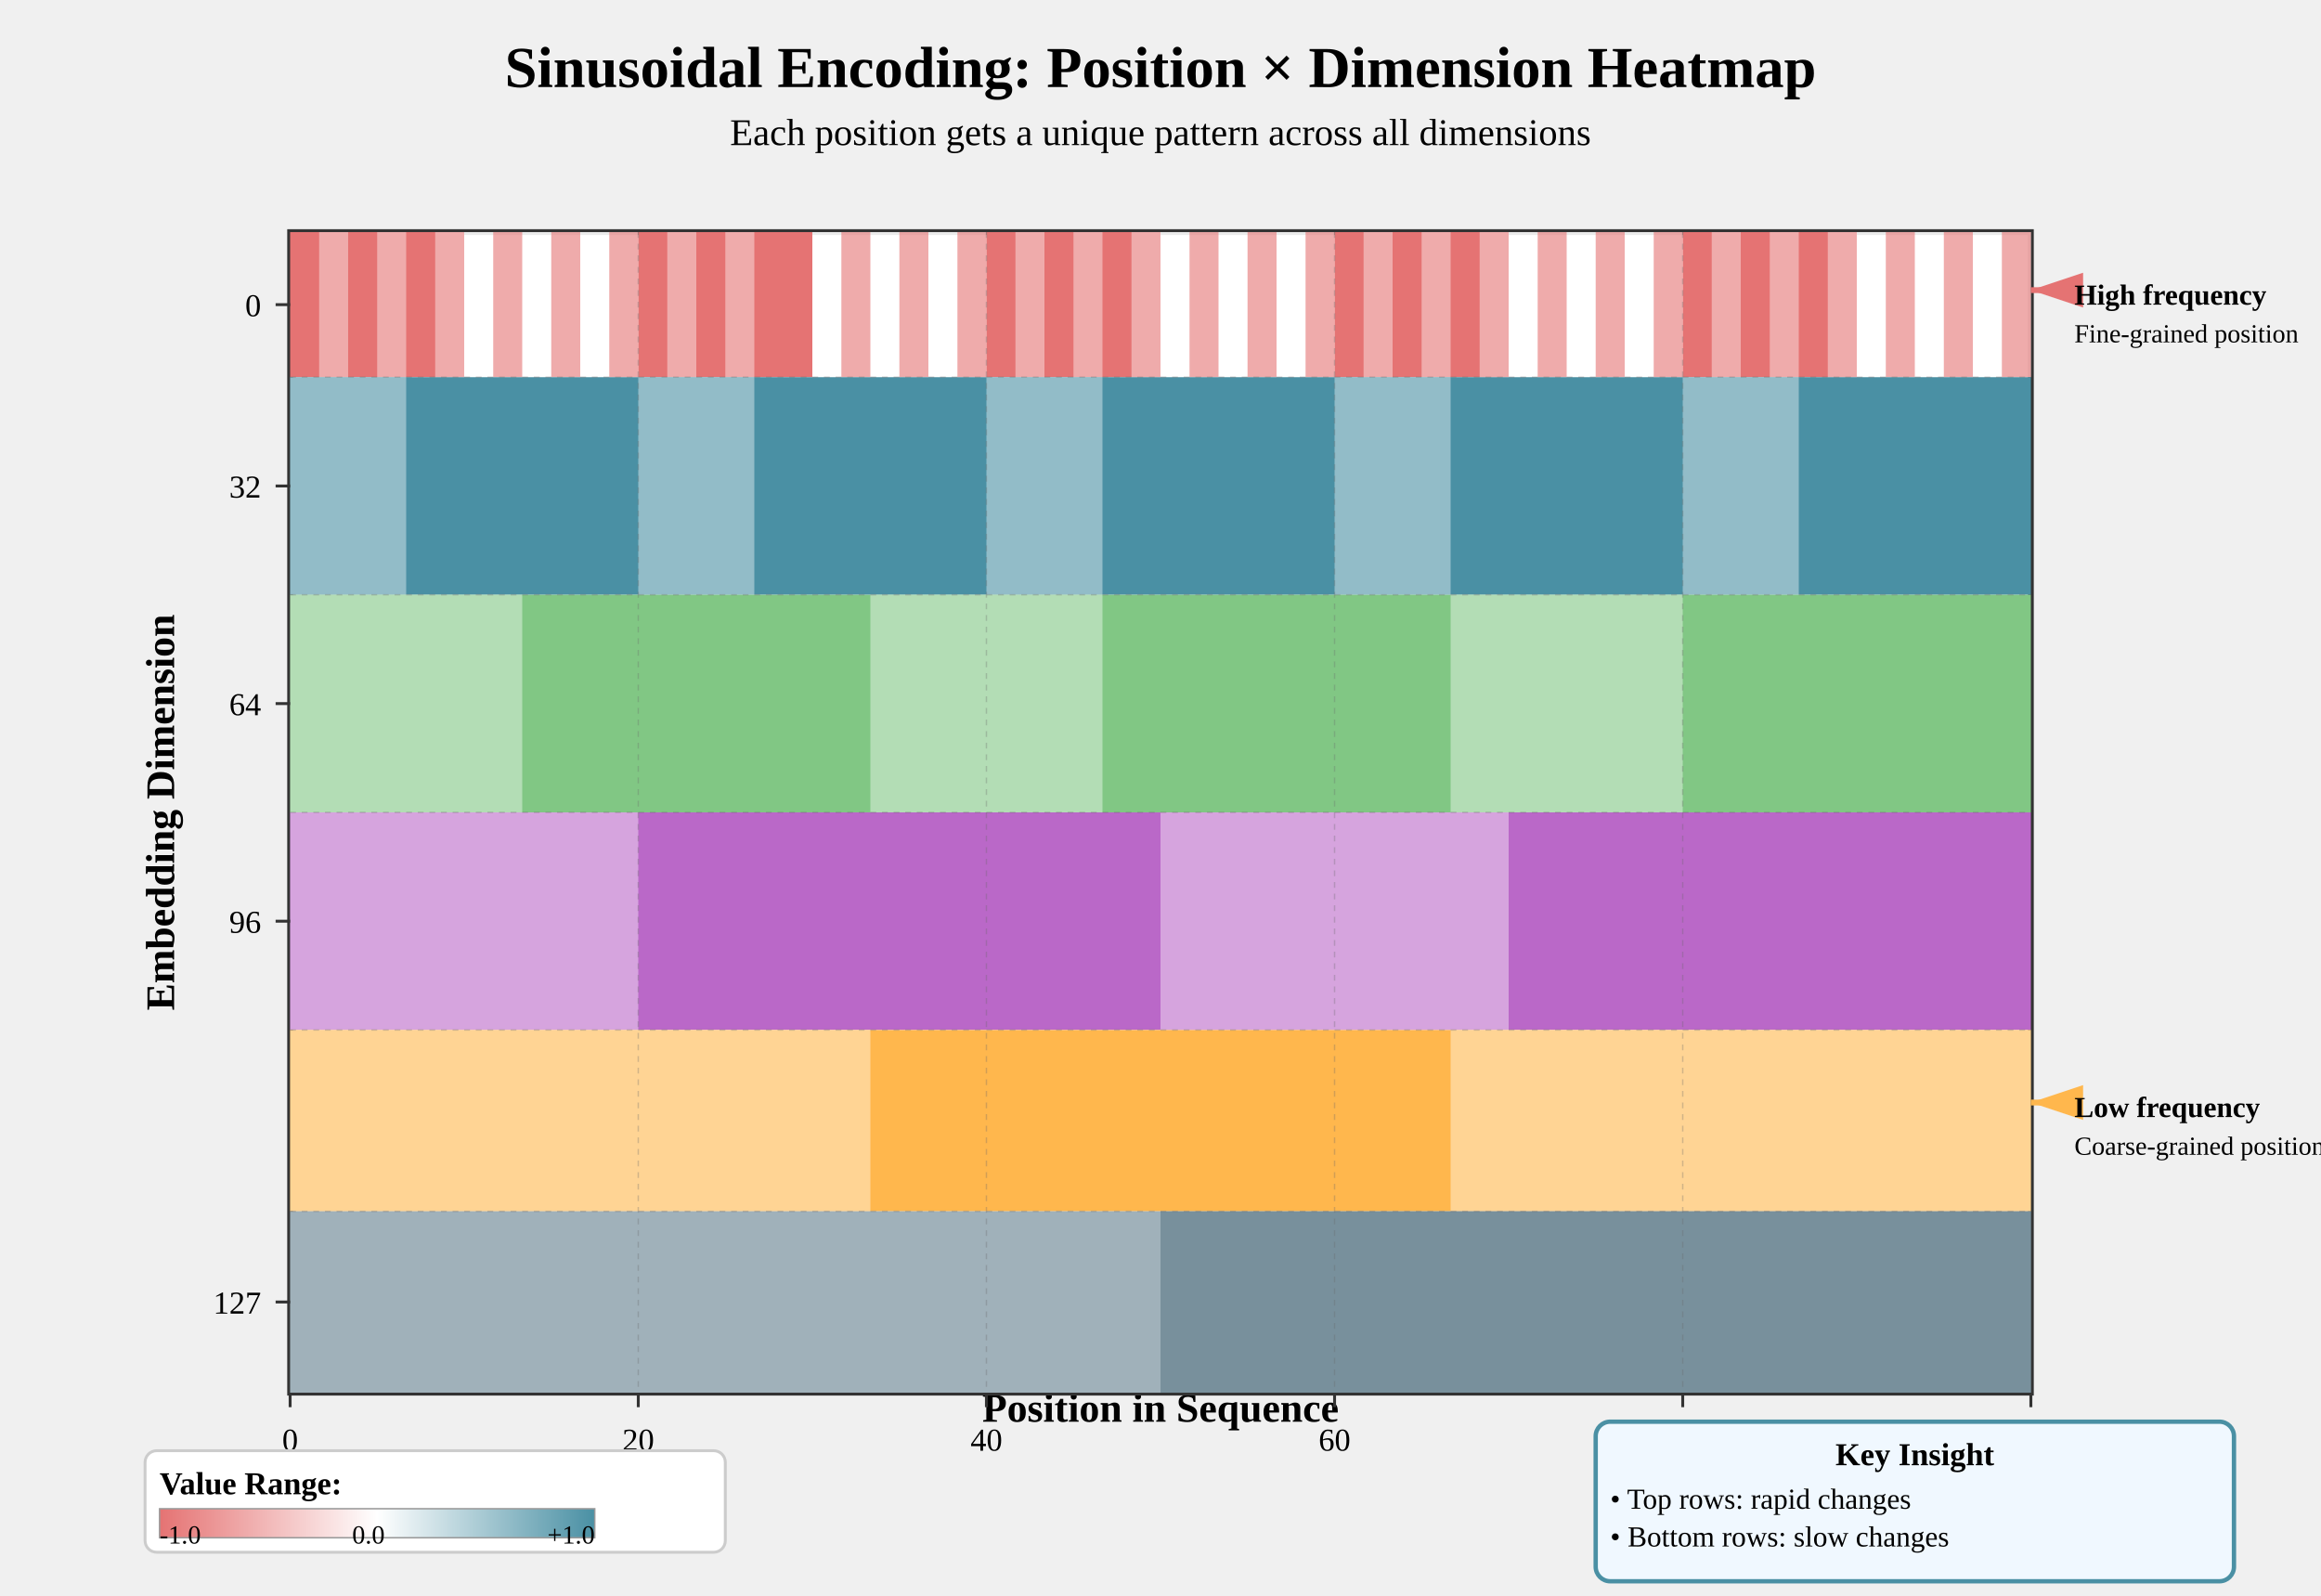
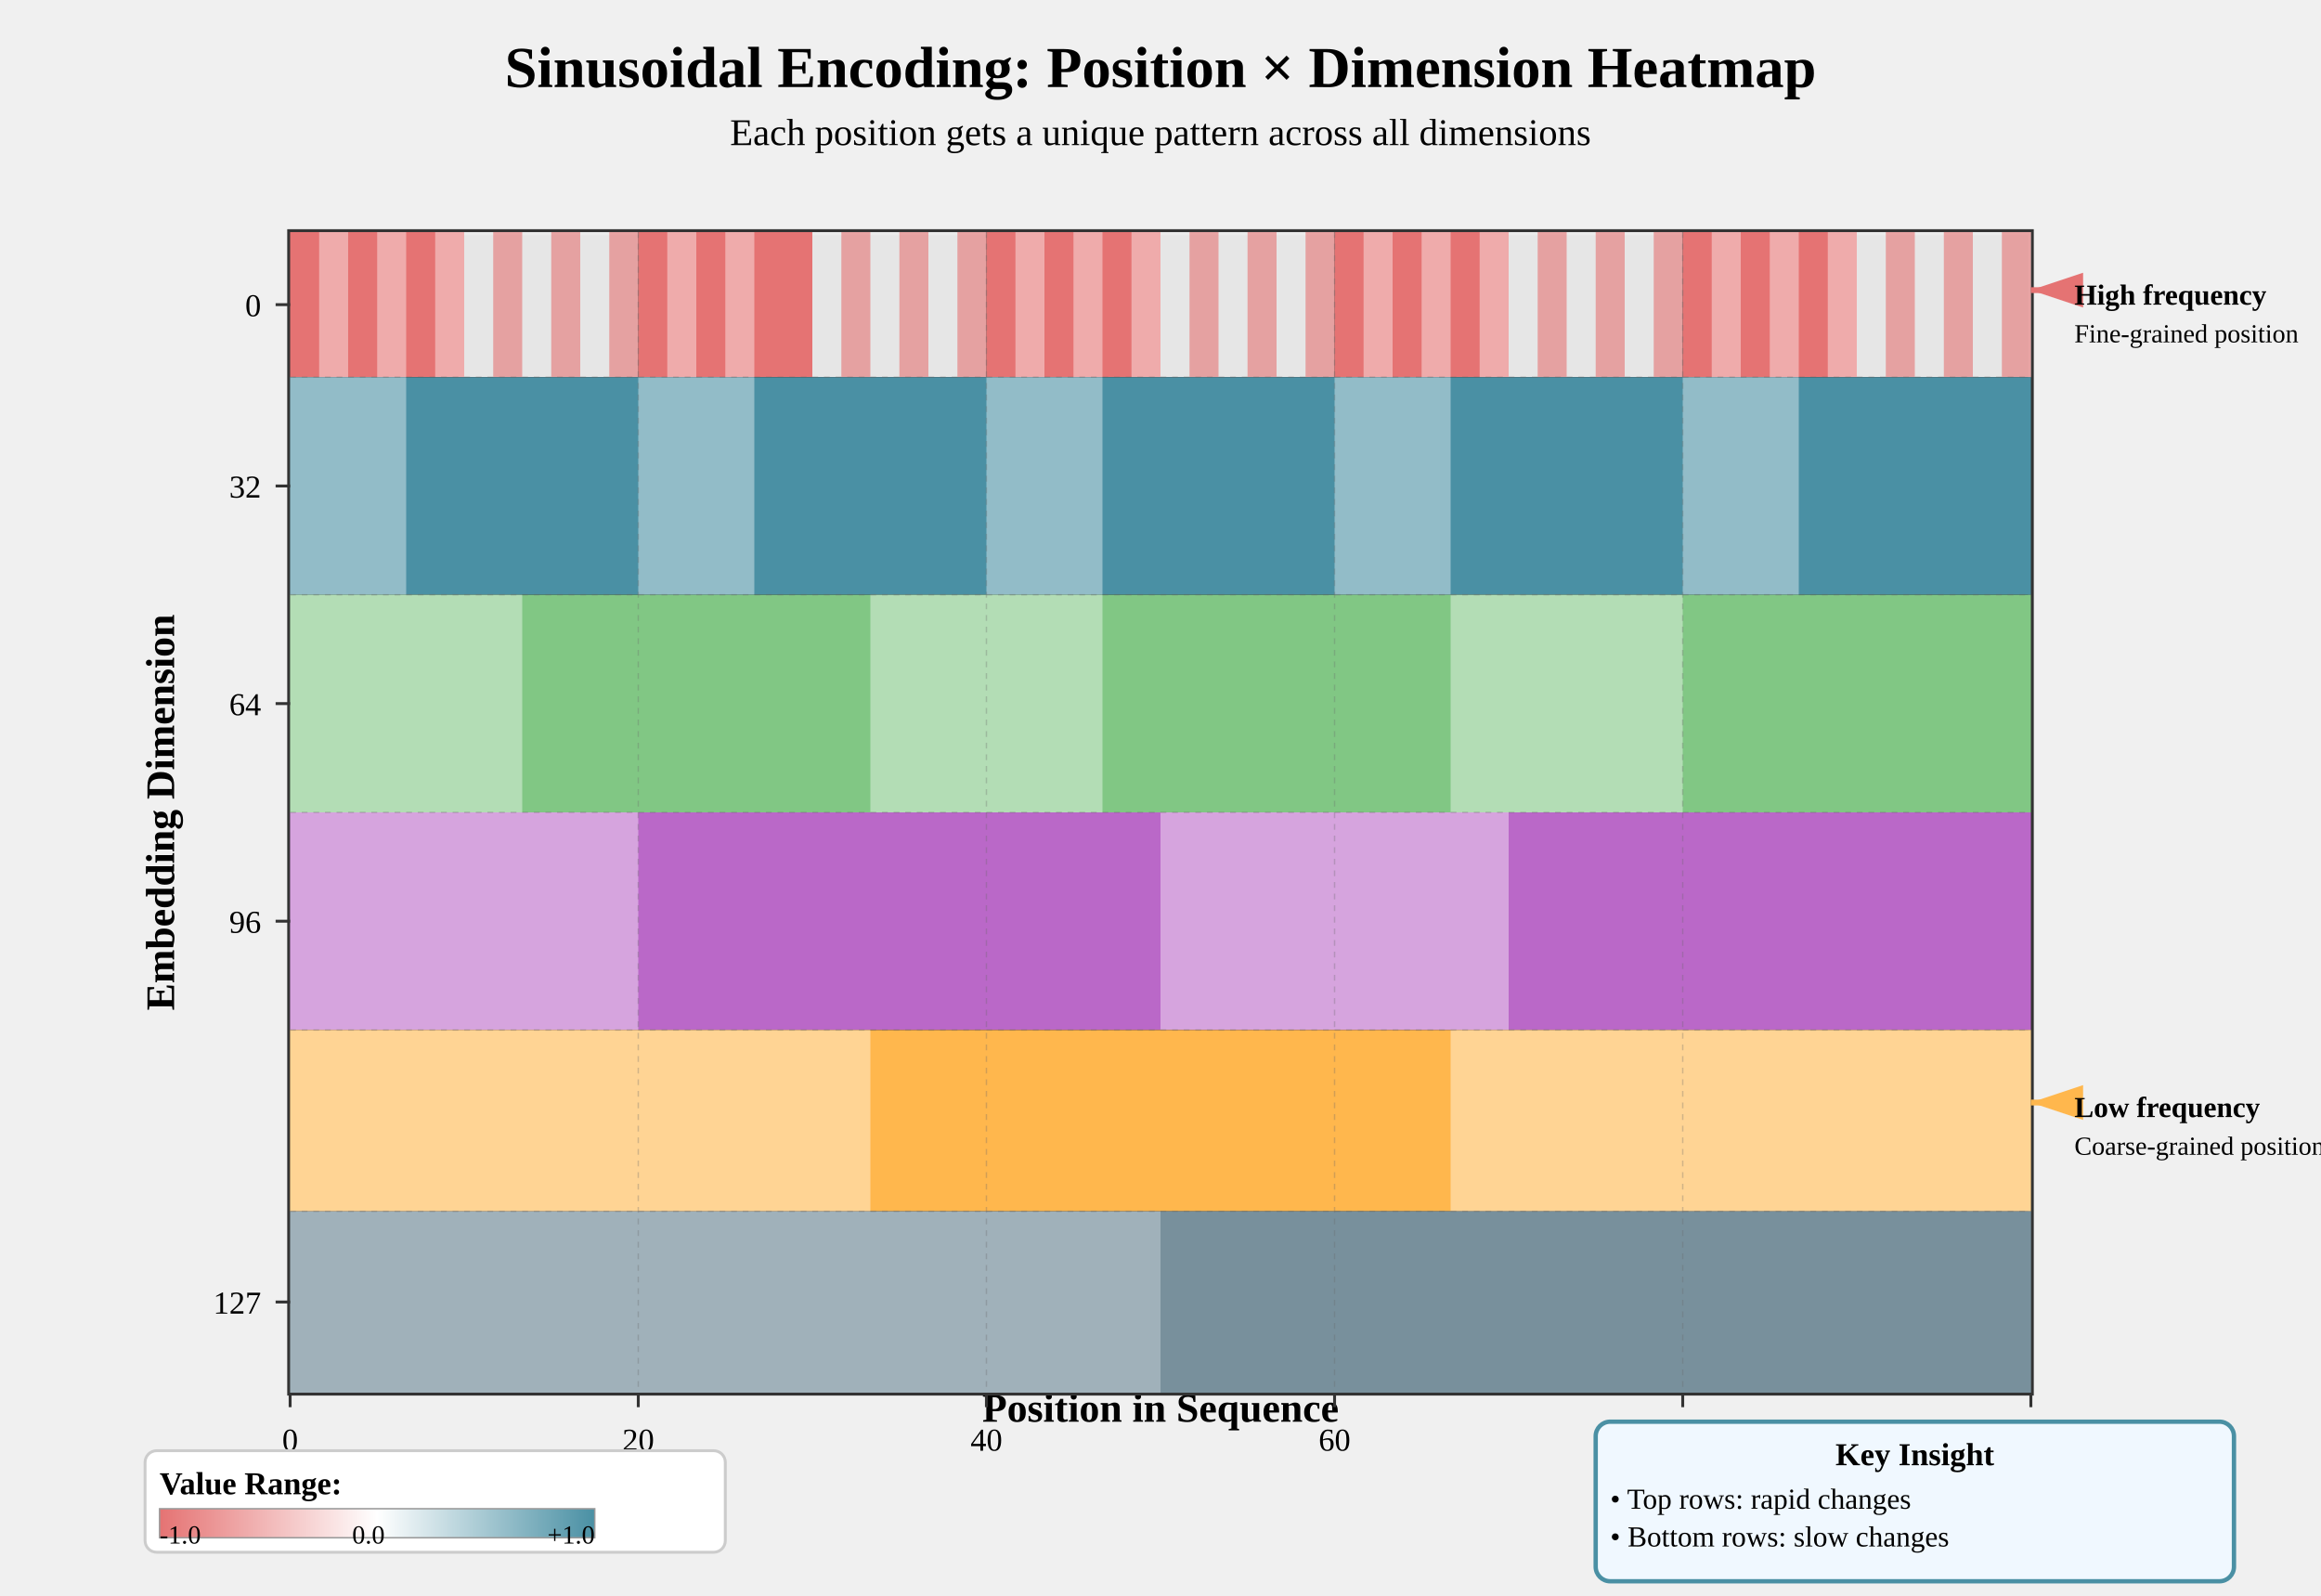
<svg xmlns="http://www.w3.org/2000/svg" viewBox="0 0 800 550">
  <style>
-     /* Light mode (default) */
    text { fill: #000000; }
    .axis-text { fill: #000000; }
    .label-text { fill: #666666; }
    line[stroke="#333"] { stroke: #333333; }

-     .bg-white { fill: white; }
- 
-     /* Dark mode */
    @media (prefers-color-scheme: dark) {
      text { fill: #ffffff; }
      .axis-text { fill: #ffffff; }
      .label-text { fill: #cccccc; }
      line[stroke="#333"] { stroke: #cccccc; }

-       /* Keep white text white in dark mode (for colored backgrounds) */
-       text[fill="#fff"],
-       text[fill="#ffffff"],
-       text[fill="white"] {
-         fill: #ffffff;
-       }
- 
-       /* Keep colored text readable in dark mode */
-       text[fill="#E57373"] { fill: #ef5350; }
-       text[fill="#81C784"] { fill: #66bb6a; }
-       text[fill="#FFB74D"] { fill: #ffa726; }
-       text[fill="#4A90A4"] { fill: #4fc3f7; }
- 
-       .bg-white { fill: #1a1a1a; }
- 
-       /* Darken colored backgrounds for better contrast with white text */
-       rect[fill="#E57373"] { fill: #8b3d3d; }
-       rect[fill="#4A90A4"] { fill: #2d5f6f; }
-       rect[fill="#81C784"] { fill: #4a7c4e; }
-       rect[fill="#BA68C8"] { fill: #5c4a7a; }
-       rect[fill="#FFB74D"] { fill: #9b6b2e; }
-       rect[fill="#78909C"] { fill: #455a64; }
-       rect[fill="#f0f8ff"] { fill: #2d5f6f; }
- 
-       /* Handle #333 text in dark mode */
      text[fill="#333"] { fill: #ffffff; }
- 
-       /* Override dark inline text colors */
      text[fill="#000"],
      text[fill="#000000"],
      text[fill="#666"] {
        fill: #ffffff;
      }
+ 
+       rect[fill="white"] { fill: #1a1a1a; }
+       rect[fill="#ffffff"] { fill: #1a1a1a; }
+       rect[fill="#f0f8ff"] { fill: #2d5f6f; }
    }
  </style>
  <text x="400" y="30" text-anchor="middle" font-size="20" font-weight="bold" fill="#333">
    Sinusoidal Encoding: Position × Dimension Heatmap
  </text>
  <text x="400" y="50" text-anchor="middle" font-size="13" fill="#000">
    Each position gets a unique pattern across all dimensions
  </text>
  <g transform="translate(100, 80)">
    <text x="300" y="410" text-anchor="middle" font-size="14" fill="#333" font-weight="bold">
      Position in Sequence
    </text>
    <text x="-40" y="200" text-anchor="middle" font-size="14" fill="#333" font-weight="bold" transform="rotate(-90, -40, 200)">
      Embedding Dimension
    </text>
    <rect x="0" y="0" width="600" height="400" class="bg-white" stroke="#333" stroke-width="2" />
    <g id="pos-section-1">
      <rect x="0" y="0" width="60" height="50" fill="#E57373" />
      <rect x="10" y="0" width="10" height="50" fill="#fff" opacity="0.4" />
      <rect x="30" y="0" width="10" height="50" fill="#fff" opacity="0.4" />
      <rect x="50" y="0" width="10" height="50" fill="#fff" opacity="0.4" />
      <rect x="60" y="0" width="60" height="50" fill="#fff" opacity="0.9" />
      <rect x="70" y="0" width="10" height="50" fill="#E57373" opacity="0.6" />
      <rect x="90" y="0" width="10" height="50" fill="#E57373" opacity="0.6" />
      <rect x="110" y="0" width="10" height="50" fill="#E57373" opacity="0.6" />
      <rect x="120" y="0" width="60" height="50" fill="#E57373" />
      <rect x="130" y="0" width="10" height="50" fill="#fff" opacity="0.4" />
      <rect x="150" y="0" width="10" height="50" fill="#fff" opacity="0.4" />
      <rect x="180" y="0" width="60" height="50" fill="#fff" opacity="0.9" />
      <rect x="190" y="0" width="10" height="50" fill="#E57373" opacity="0.6" />
      <rect x="210" y="0" width="10" height="50" fill="#E57373" opacity="0.6" />
      <rect x="230" y="0" width="10" height="50" fill="#E57373" opacity="0.6" />
      <rect x="240" y="0" width="60" height="50" fill="#E57373" />
      <rect x="250" y="0" width="10" height="50" fill="#fff" opacity="0.4" />
      <rect x="270" y="0" width="10" height="50" fill="#fff" opacity="0.4" />
      <rect x="290" y="0" width="10" height="50" fill="#fff" opacity="0.4" />
      <rect x="300" y="0" width="60" height="50" fill="#fff" opacity="0.9" />
      <rect x="310" y="0" width="10" height="50" fill="#E57373" opacity="0.6" />
      <rect x="330" y="0" width="10" height="50" fill="#E57373" opacity="0.6" />
      <rect x="350" y="0" width="10" height="50" fill="#E57373" opacity="0.6" />
      <rect x="360" y="0" width="60" height="50" fill="#E57373" />
      <rect x="370" y="0" width="10" height="50" fill="#fff" opacity="0.4" />
      <rect x="390" y="0" width="10" height="50" fill="#fff" opacity="0.4" />
      <rect x="410" y="0" width="10" height="50" fill="#fff" opacity="0.4" />
      <rect x="420" y="0" width="60" height="50" fill="#fff" opacity="0.9" />
      <rect x="430" y="0" width="10" height="50" fill="#E57373" opacity="0.6" />
      <rect x="450" y="0" width="10" height="50" fill="#E57373" opacity="0.6" />
      <rect x="470" y="0" width="10" height="50" fill="#E57373" opacity="0.6" />
      <rect x="480" y="0" width="60" height="50" fill="#E57373" />
      <rect x="490" y="0" width="10" height="50" fill="#fff" opacity="0.4" />
      <rect x="510" y="0" width="10" height="50" fill="#fff" opacity="0.4" />
      <rect x="530" y="0" width="10" height="50" fill="#fff" opacity="0.4" />
      <rect x="540" y="0" width="60" height="50" fill="#fff" opacity="0.9" />
      <rect x="550" y="0" width="10" height="50" fill="#E57373" opacity="0.6" />
      <rect x="570" y="0" width="10" height="50" fill="#E57373" opacity="0.6" />
      <rect x="590" y="0" width="10" height="50" fill="#E57373" opacity="0.6" />
    </g>
    <g id="dim-med-high">
      <rect x="0" y="50" width="600" height="75" fill="#4A90A4" />
      <rect x="0" y="50" width="40" height="75" fill="#fff" opacity="0.4" />
      <rect x="120" y="50" width="40" height="75" fill="#fff" opacity="0.4" />
      <rect x="240" y="50" width="40" height="75" fill="#fff" opacity="0.4" />
      <rect x="360" y="50" width="40" height="75" fill="#fff" opacity="0.4" />
      <rect x="480" y="50" width="40" height="75" fill="#fff" opacity="0.4" />
    </g>
    <g id="dim-med">
      <rect x="0" y="125" width="600" height="75" fill="#81C784" />
      <rect x="0" y="125" width="80" height="75" fill="#fff" opacity="0.4" />
      <rect x="200" y="125" width="80" height="75" fill="#fff" opacity="0.4" />
      <rect x="400" y="125" width="80" height="75" fill="#fff" opacity="0.4" />
    </g>
    <g id="dim-med-low">
      <rect x="0" y="200" width="600" height="75" fill="#BA68C8" />
      <rect x="0" y="200" width="120" height="75" fill="#fff" opacity="0.4" />
      <rect x="300" y="200" width="120" height="75" fill="#fff" opacity="0.4" />
    </g>
    <g id="dim-low">
      <rect x="0" y="275" width="600" height="62.5" fill="#FFB74D" />
      <rect x="0" y="275" width="200" height="62.5" fill="#fff" opacity="0.4" />
      <rect x="400" y="275" width="200" height="62.5" fill="#fff" opacity="0.4" />
    </g>
    <g id="dim-very-low">
      <rect x="0" y="337.5" width="600" height="62.5" fill="#78909C" />
      <rect x="0" y="337.5" width="300" height="62.5" fill="#fff" opacity="0.3" />
      <rect x="300" y="337.5" width="300" height="62.5" fill="#78909C" opacity="0.7" />
    </g>
    <line x1="120" y1="0" x2="120" y2="400" stroke="#666" stroke-width="0.5" stroke-dasharray="2,2" opacity="0.3" />
    <line x1="240" y1="0" x2="240" y2="400" stroke="#666" stroke-width="0.5" stroke-dasharray="2,2" opacity="0.3" />
    <line x1="360" y1="0" x2="360" y2="400" stroke="#666" stroke-width="0.5" stroke-dasharray="2,2" opacity="0.3" />
    <line x1="480" y1="0" x2="480" y2="400" stroke="#666" stroke-width="0.5" stroke-dasharray="2,2" opacity="0.3" />
    <line x1="0" y1="50" x2="600" y2="50" stroke="#666" stroke-width="0.5" stroke-dasharray="2,2" opacity="0.3" />
    <line x1="0" y1="125" x2="600" y2="125" stroke="#666" stroke-width="0.5" stroke-dasharray="2,2" opacity="0.3" />
    <line x1="0" y1="200" x2="600" y2="200" stroke="#666" stroke-width="0.5" stroke-dasharray="2,2" opacity="0.3" />
    <line x1="0" y1="275" x2="600" y2="275" stroke="#666" stroke-width="0.5" stroke-dasharray="2,2" opacity="0.3" />
    <line x1="0" y1="337.5" x2="600" y2="337.5" stroke="#666" stroke-width="0.5" stroke-dasharray="2,2" opacity="0.3" />
    <line x1="0" y1="400" x2="0" y2="405" stroke="#333" stroke-width="1" />
-     <text x="0" y="420" text-anchor="middle" font-size="11" fill="#333">0</text>
+     <text x="0" y="420" text-anchor="middle" font-size="11" fill="#000">0</text>
    <line x1="120" y1="400" x2="120" y2="405" stroke="#333" stroke-width="1" />
-     <text x="120" y="420" text-anchor="middle" font-size="11" fill="#333">20</text>
+     <text x="120" y="420" text-anchor="middle" font-size="11" fill="#000">20</text>
    <line x1="240" y1="400" x2="240" y2="405" stroke="#333" stroke-width="1" />
-     <text x="240" y="420" text-anchor="middle" font-size="11" fill="#333">40</text>
+     <text x="240" y="420" text-anchor="middle" font-size="11" fill="#000">40</text>
    <line x1="360" y1="400" x2="360" y2="405" stroke="#333" stroke-width="1" />
-     <text x="360" y="420" text-anchor="middle" font-size="11" fill="#333">60</text>
+     <text x="360" y="420" text-anchor="middle" font-size="11" fill="#000">60</text>
    <line x1="480" y1="400" x2="480" y2="405" stroke="#333" stroke-width="1" />
-     <text x="480" y="420" text-anchor="middle" font-size="11" fill="#333">80</text>
+     <text x="480" y="420" text-anchor="middle" font-size="11" fill="#000">80</text>
    <line x1="600" y1="400" x2="600" y2="405" stroke="#333" stroke-width="1" />
-     <text x="600" y="420" text-anchor="middle" font-size="11" fill="#333">100</text>
+     <text x="600" y="420" text-anchor="middle" font-size="11" fill="#000">100</text>
    <line x1="-5" y1="25" x2="0" y2="25" stroke="#333" stroke-width="1" />
-     <text x="-10" y="29" text-anchor="end" font-size="11" fill="#333">0</text>
+     <text x="-10" y="29" text-anchor="end" font-size="11" fill="#000">0</text>
    <line x1="-5" y1="87.5" x2="0" y2="87.5" stroke="#333" stroke-width="1" />
-     <text x="-10" y="91.5" text-anchor="end" font-size="11" fill="#333">32</text>
+     <text x="-10" y="91.5" text-anchor="end" font-size="11" fill="#000">32</text>
    <line x1="-5" y1="162.5" x2="0" y2="162.5" stroke="#333" stroke-width="1" />
-     <text x="-10" y="166.5" text-anchor="end" font-size="11" fill="#333">64</text>
+     <text x="-10" y="166.5" text-anchor="end" font-size="11" fill="#000">64</text>
    <line x1="-5" y1="237.5" x2="0" y2="237.5" stroke="#333" stroke-width="1" />
-     <text x="-10" y="241.5" text-anchor="end" font-size="11" fill="#333">96</text>
+     <text x="-10" y="241.5" text-anchor="end" font-size="11" fill="#000">96</text>
    <line x1="-5" y1="368.75" x2="0" y2="368.75" stroke="#333" stroke-width="1" />
-     <text x="-10" y="372.75" text-anchor="end" font-size="11" fill="#333">127</text>
+     <text x="-10" y="372.75" text-anchor="end" font-size="11" fill="#000">127</text>
  </g>
  <g transform="translate(50, 500)">
-     <rect x="0" y="0" width="200" height="35" class="bg-white" stroke="#ccc" stroke-width="1" rx="4" />
-     <text x="5" y="15" font-size="11" fill="#333" font-weight="bold">Value Range:</text>
+     <rect x="0" y="0" width="200" height="35" fill="white" stroke="#ccc" stroke-width="1" rx="4" />
+     <text x="5" y="15" font-size="11" fill="#000" font-weight="bold">Value Range:</text>
    <defs>
      <linearGradient id="valueGrad" x1="0%" y1="0%" x2="100%" y2="0%">
        <stop offset="0%" style="stop-color:#E57373;stop-opacity:1" />
        <stop offset="50%" style="stop-color:#ffffff;stop-opacity:1" />
        <stop offset="100%" style="stop-color:#4A90A4;stop-opacity:1" />
      </linearGradient>
    </defs>
    <rect x="5" y="20" width="150" height="10" fill="url(#valueGrad)" stroke="#999" stroke-width="0.5" />
    <text x="5" y="32" font-size="9" fill="#000">-1.0</text>
    <text x="77" y="32" text-anchor="middle" font-size="9" fill="#000">0.0</text>
    <text x="155" y="32" text-anchor="end" font-size="9" fill="#000">+1.0</text>
  </g>
  <g transform="translate(550, 490)">
    <rect x="0" y="0" width="220" height="55" fill="#f0f8ff" stroke="#4A90A4" stroke-width="1.5" rx="5" />
    <text x="110" y="15" text-anchor="middle" font-size="11" fill="#000" font-weight="bold">Key Insight</text>
    <text x="5" y="30" font-size="10" fill="#000">• Top rows: rapid changes</text>
    <text x="5" y="43" font-size="10" fill="#000">• Bottom rows: slow changes</text>
  </g>
  <g transform="translate(710, 100)">
    <path d="M 0,0 L -10,0" stroke="#E57373" stroke-width="2" marker-end="url(#arrowRed)" />
    <text x="5" y="5" font-size="10" fill="#000" font-weight="bold">High frequency</text>
    <text x="5" y="18" font-size="9" fill="#000">Fine-grained position</text>
    <defs>
      <marker id="arrowRed" markerWidth="10" markerHeight="10" refX="9" refY="3" orient="auto" markerUnits="strokeWidth">
        <path d="M0,0 L0,6 L9,3 z" fill="#E57373" />
      </marker>
      <marker id="arrowOrange" markerWidth="10" markerHeight="10" refX="9" refY="3" orient="auto" markerUnits="strokeWidth">
        <path d="M0,0 L0,6 L9,3 z" fill="#FFB74D" />
      </marker>
    </defs>
  </g>
  <g transform="translate(710, 380)">
    <path d="M 0,0 L -10,0" stroke="#FFB74D" stroke-width="2" marker-end="url(#arrowOrange)" />
    <text x="5" y="5" font-size="10" fill="#000" font-weight="bold">Low frequency</text>
    <text x="5" y="18" font-size="9" fill="#000">Coarse-grained position</text>
  </g>
</svg>
